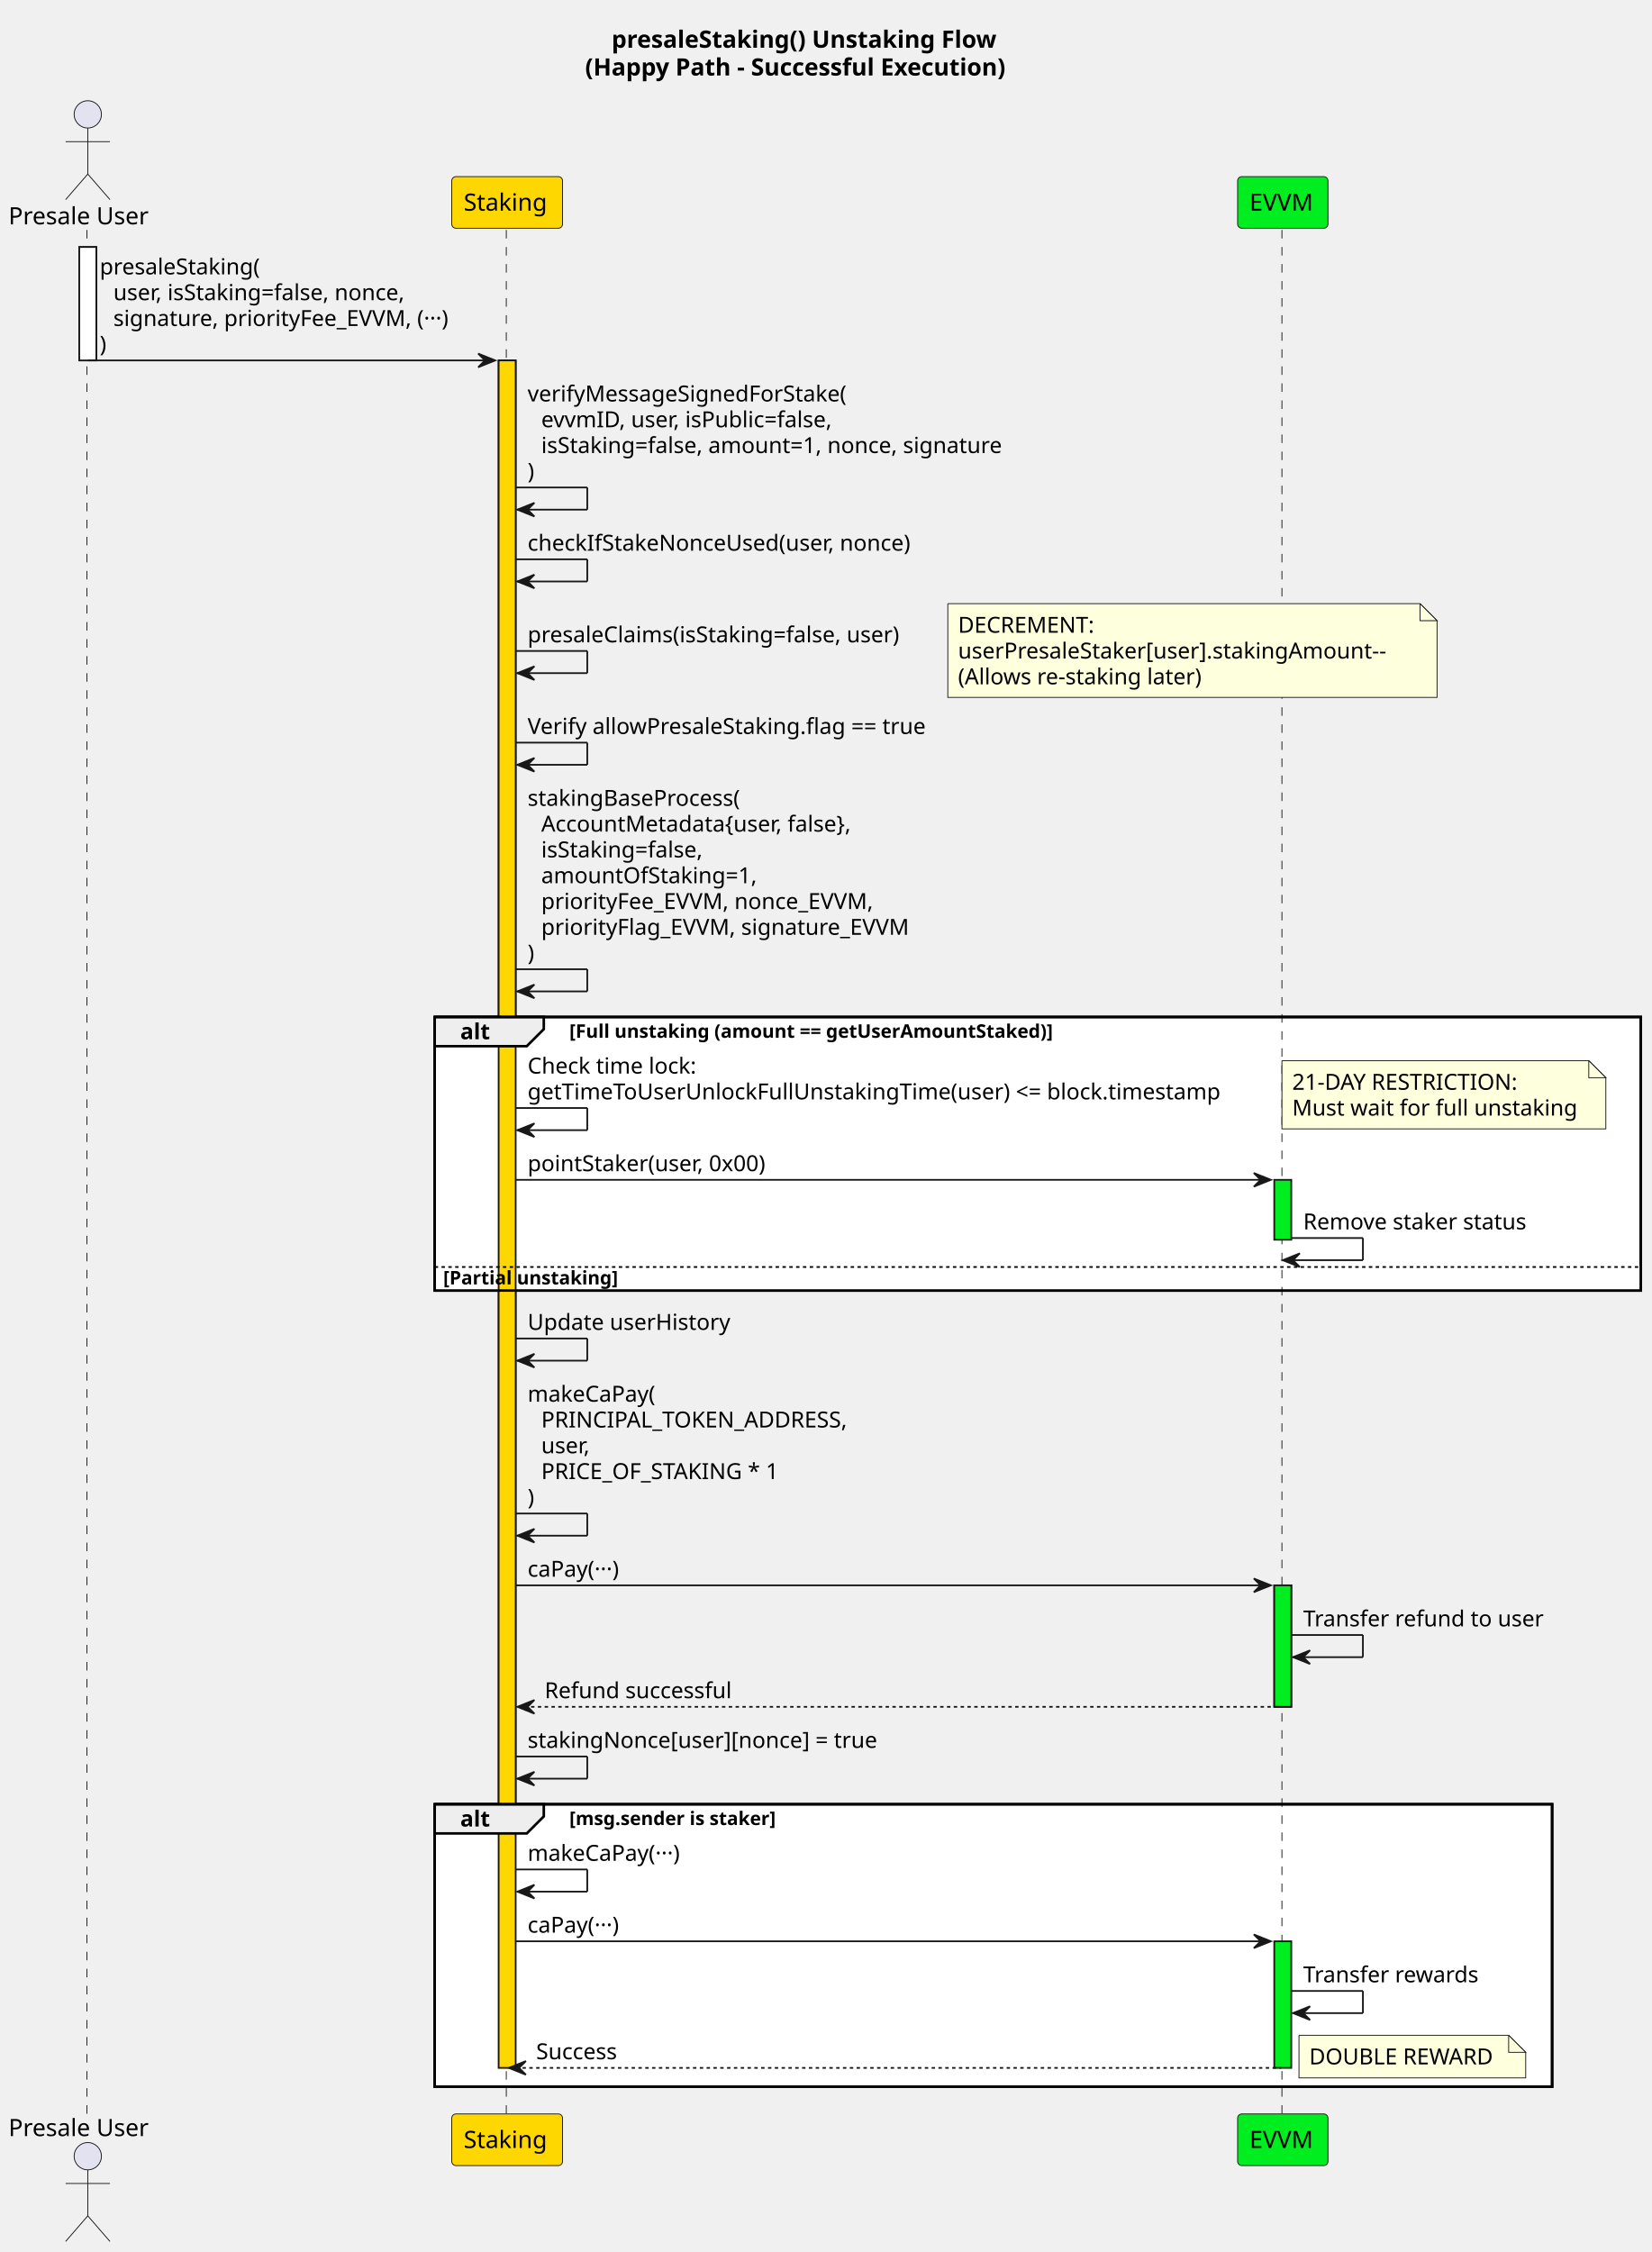
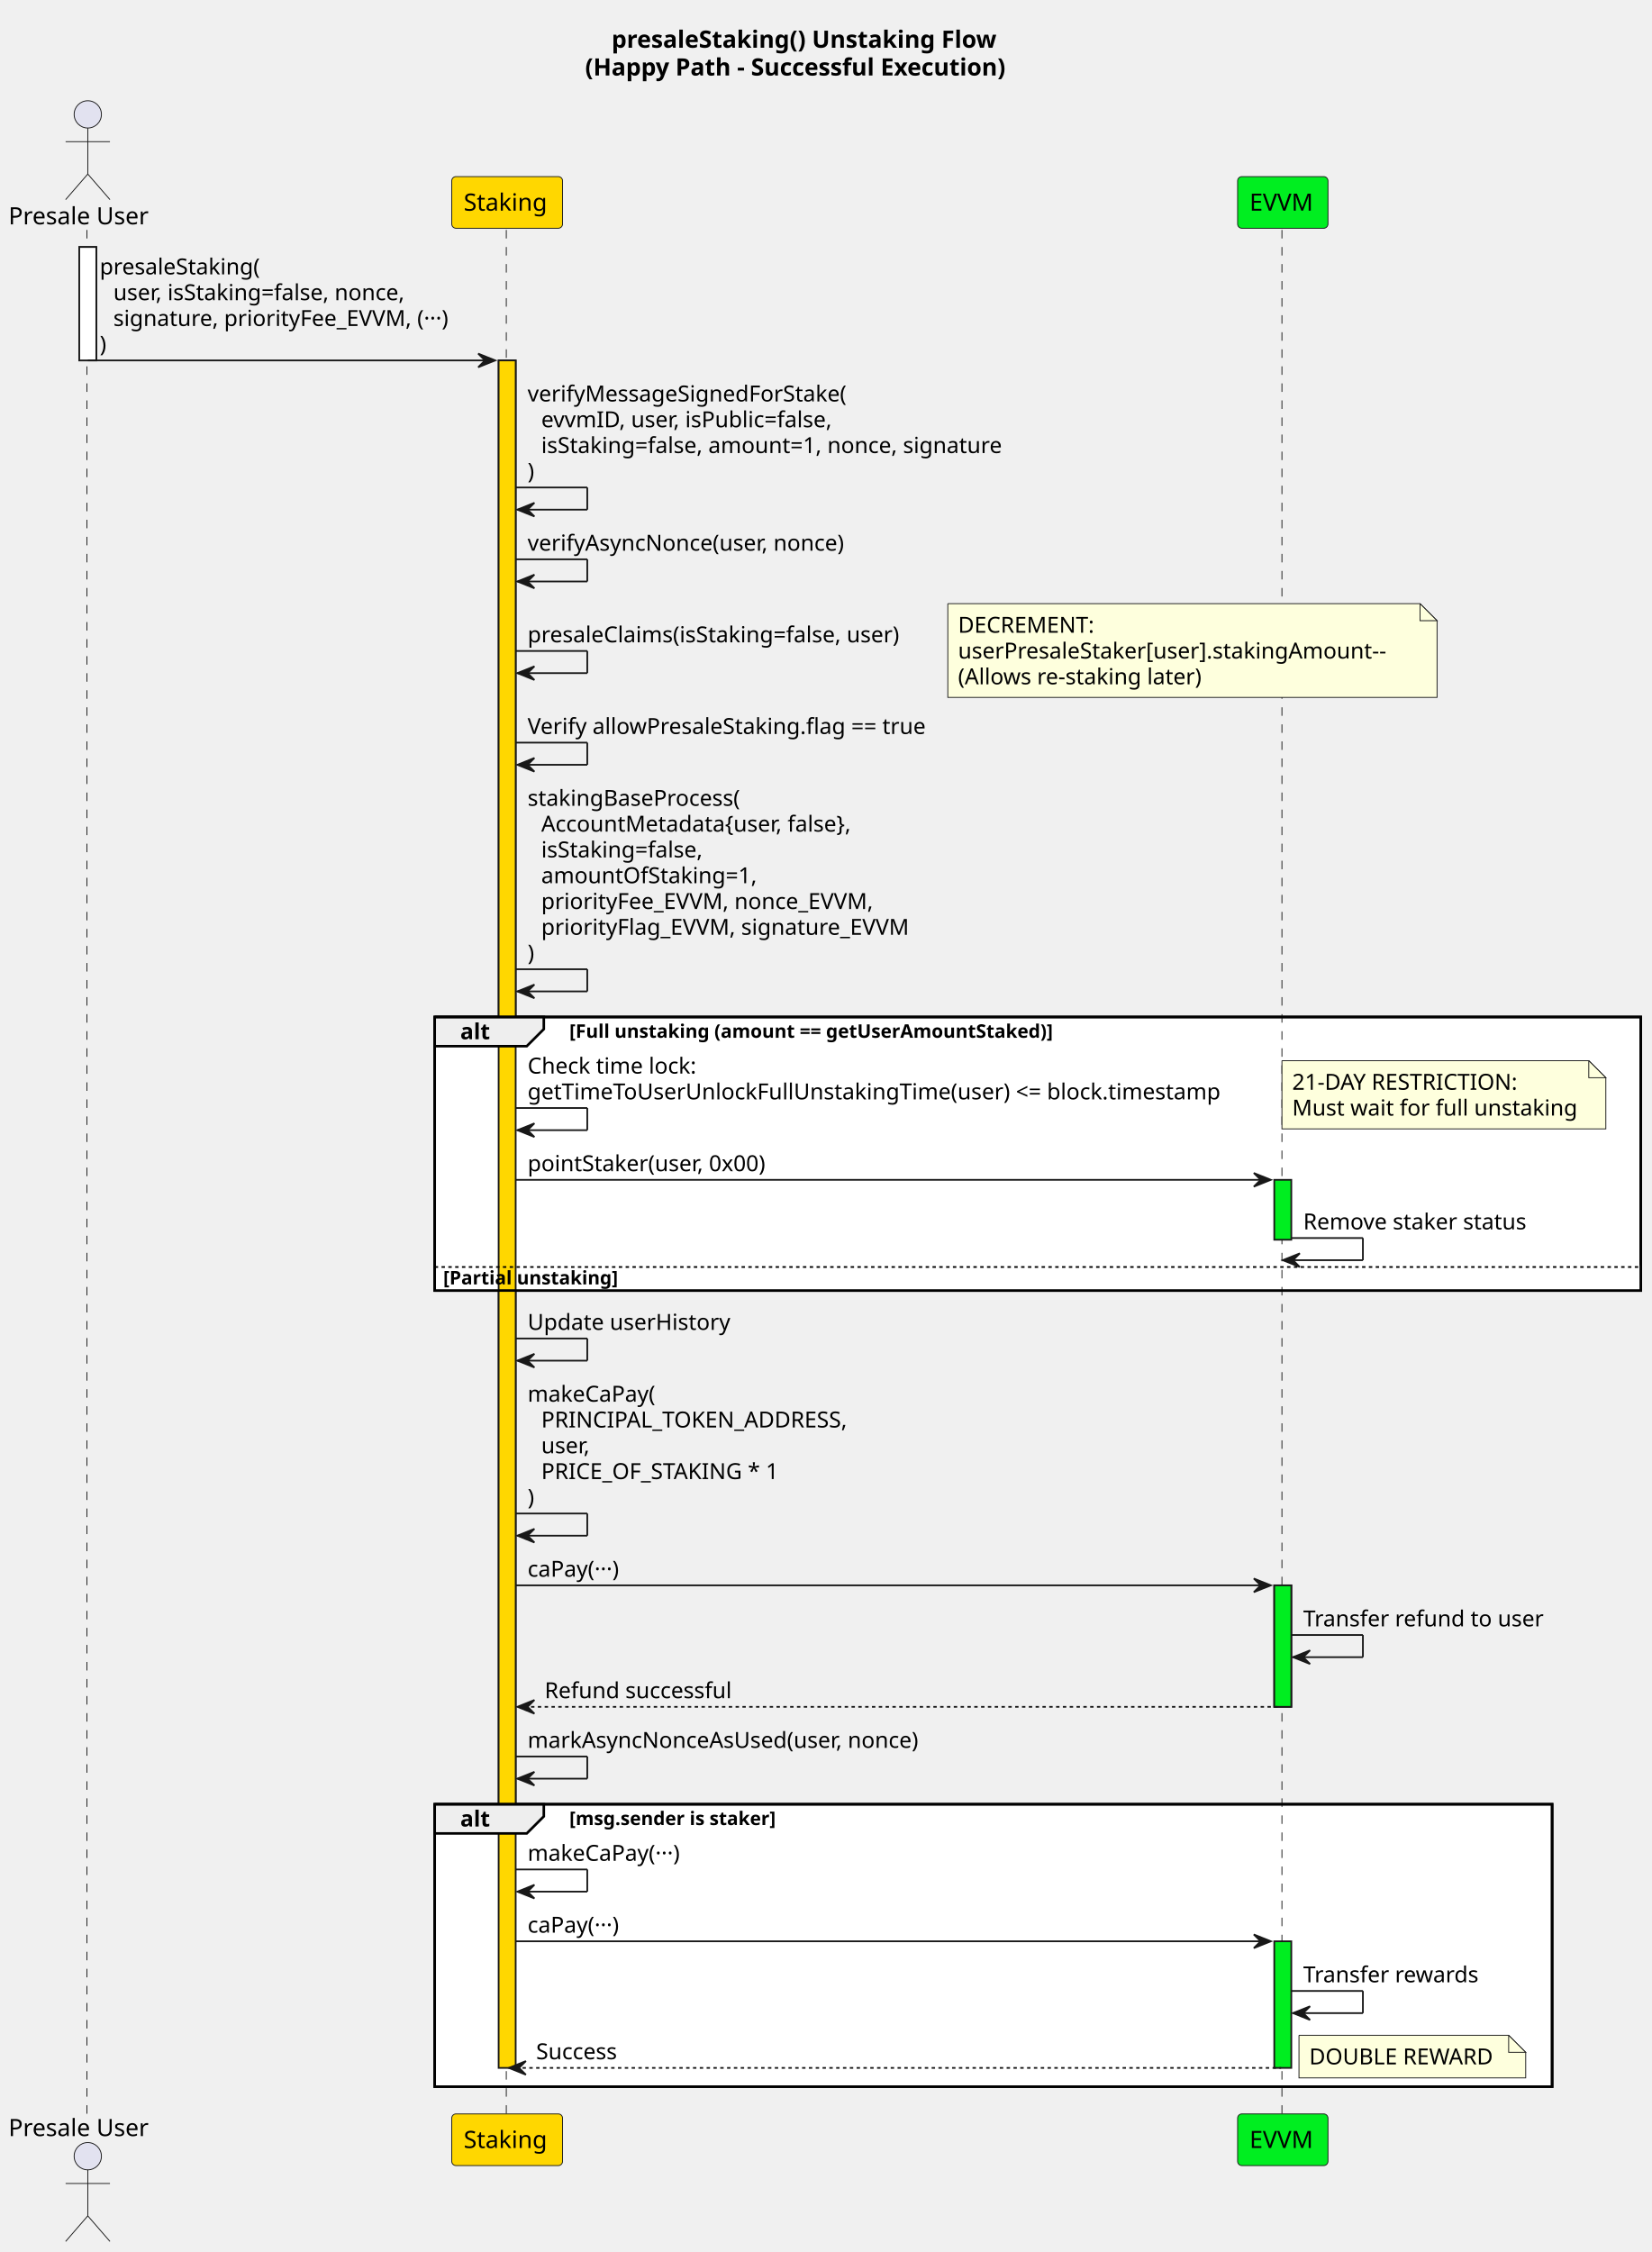
<svg xmlns="http://www.w3.org/2000/svg" contentStyleType="text/css" height="1321px" preserveAspectRatio="none" style="width:969px;height:1321px;background:#FFFFFF;" version="1.1" viewBox="0 0 969 1321" width="969px" zoomAndPan="magnify">
  <defs />
  <g>
    <text fill="#000000" font-family="sans-serif" font-size="14" font-weight="bold" lengthAdjust="spacing" textLength="254" x="358.75" y="27.995">presaleStaking() Unstaking Flow</text>
    <text fill="#000000" font-family="sans-serif" font-size="14" font-weight="bold" lengthAdjust="spacing" textLength="285" x="343.25" y="44.292">(Happy Path - Successful Execution)</text>
    <rect fill="#FFFFFF" height="66.531" style="stroke:#181818;stroke-width:1.0;" width="10" x="46.5" y="144.891" />
    <rect fill="#FFD700" height="1001.586" style="stroke:#181818;stroke-width:1.0;" width="10" x="292.5" y="211.422" />
    <rect fill="#00EE20" height="35.133" style="stroke:#181818;stroke-width:1.0;" width="10" x="747.5" y="692.078" />
    <rect fill="#00EE20" height="71.266" style="stroke:#181818;stroke-width:1.0;" width="10" x="747.5" y="929.945" />
    <rect fill="#00EE20" height="74.266" style="stroke:#181818;stroke-width:1.0;" width="10" x="747.5" y="1138.742" />
    <rect fill="#FFFFFF" height="160.469" style="stroke:#000000;stroke-width:1.5;" width="707.5" x="255" y="596.547" />
    <rect fill="#FFFFFF" height="14.805" style="stroke:none;stroke-width:1.0;" width="707.5" x="255" y="742.211" />
    <rect fill="#FFFFFF" height="165.664" style="stroke:#000000;stroke-width:1.5;" width="655.5" x="255" y="1058.344" />
    <line style="stroke:#181818;stroke-width:0.5;stroke-dasharray:5.0,5.0;" x1="51" x2="51" y1="134.891" y2="1241.008" />
    <line style="stroke:#181818;stroke-width:0.5;stroke-dasharray:5.0,5.0;" x1="297" x2="297" y1="134.891" y2="1241.008" />
    <line style="stroke:#181818;stroke-width:0.5;stroke-dasharray:5.0,5.0;" x1="752" x2="752" y1="134.891" y2="1241.008" />
    <text fill="#000000" font-family="sans-serif" font-size="14" lengthAdjust="spacing" textLength="87" x="5" y="131.589">Presale User</text>
    <ellipse cx="51.5" cy="67.094" fill="#E2E2F0" rx="8" ry="8" style="stroke:#181818;stroke-width:0.5;" />
    <path d="M51.5,75.094 L51.5,102.094 M38.5,83.094 L64.5,83.094 M51.5,102.094 L38.5,117.094 M51.5,102.094 L64.5,117.094 " fill="none" style="stroke:#181818;stroke-width:0.5;" />
    <text fill="#000000" font-family="sans-serif" font-size="14" lengthAdjust="spacing" textLength="87" x="5" y="1253.003">Presale User</text>
    <ellipse cx="51.5" cy="1264.805" fill="#E2E2F0" rx="8" ry="8" style="stroke:#181818;stroke-width:0.5;" />
    <path d="M51.5,1272.805 L51.5,1299.805 M38.5,1280.805 L64.5,1280.805 M51.5,1299.805 L38.5,1314.805 M51.5,1299.805 L64.5,1314.805 " fill="none" style="stroke:#181818;stroke-width:0.5;" />
    <rect fill="#FFD700" height="30.297" rx="2.5" ry="2.5" style="stroke:#181818;stroke-width:0.5;" width="65" x="265" y="103.594" />
    <text fill="#000000" font-family="sans-serif" font-size="14" lengthAdjust="spacing" textLength="51" x="272" y="123.589">Staking</text>
    <rect fill="#FFD700" height="30.297" rx="2.5" ry="2.5" style="stroke:#181818;stroke-width:0.5;" width="65" x="265" y="1240.008" />
    <text fill="#000000" font-family="sans-serif" font-size="14" lengthAdjust="spacing" textLength="51" x="272" y="1260.003">Staking</text>
    <rect fill="#00EE20" height="30.297" rx="2.5" ry="2.5" style="stroke:#181818;stroke-width:0.5;" width="53" x="726" y="103.594" />
    <text fill="#000000" font-family="sans-serif" font-size="14" lengthAdjust="spacing" textLength="39" x="733" y="123.589">EVVM</text>
    <rect fill="#00EE20" height="30.297" rx="2.5" ry="2.5" style="stroke:#181818;stroke-width:0.5;" width="53" x="726" y="1240.008" />
    <text fill="#000000" font-family="sans-serif" font-size="14" lengthAdjust="spacing" textLength="39" x="733" y="1260.003">EVVM</text>
    <rect fill="#FFFFFF" height="66.531" style="stroke:#181818;stroke-width:1.0;" width="10" x="46.5" y="144.891" />
    <rect fill="#FFD700" height="1001.586" style="stroke:#181818;stroke-width:1.0;" width="10" x="292.5" y="211.422" />
    <rect fill="#00EE20" height="35.133" style="stroke:#181818;stroke-width:1.0;" width="10" x="747.5" y="692.078" />
    <rect fill="#00EE20" height="71.266" style="stroke:#181818;stroke-width:1.0;" width="10" x="747.5" y="929.945" />
    <rect fill="#00EE20" height="74.266" style="stroke:#181818;stroke-width:1.0;" width="10" x="747.5" y="1138.742" />
    <polygon fill="#181818" points="280.5,207.422,290.5,211.422,280.5,215.422,284.5,211.422" style="stroke:#181818;stroke-width:1.0;" />
    <line style="stroke:#181818;stroke-width:1.0;" x1="51.5" x2="286.5" y1="211.422" y2="211.422" />
    <text fill="#000000" font-family="sans-serif" font-size="13" lengthAdjust="spacing" textLength="100" x="58.5" y="160.958">presaleStaking(</text>
    <text fill="#000000" font-family="sans-serif" font-size="13" lengthAdjust="spacing" textLength="186" x="66.5" y="176.09">user, isStaking=false, nonce,</text>
    <text fill="#000000" font-family="sans-serif" font-size="13" lengthAdjust="spacing" textLength="209" x="66.5" y="191.223">signature, priorityFee_EVVM, (···)</text>
    <text fill="#000000" font-family="sans-serif" font-size="13" lengthAdjust="spacing" textLength="5" x="58.5" y="206.356">)</text>
    <line style="stroke:#181818;stroke-width:1.0;" x1="302.5" x2="344.5" y1="285.953" y2="285.953" />
    <line style="stroke:#181818;stroke-width:1.0;" x1="344.5" x2="344.5" y1="285.953" y2="298.953" />
    <line style="stroke:#181818;stroke-width:1.0;" x1="303.5" x2="344.5" y1="298.953" y2="298.953" />
    <polygon fill="#181818" points="313.5,294.953,303.5,298.953,313.5,302.953,309.5,298.953" style="stroke:#181818;stroke-width:1.0;" />
    <text fill="#000000" font-family="sans-serif" font-size="13" lengthAdjust="spacing" textLength="197" x="309.5" y="235.489">verifyMessageSignedForStake(</text>
    <text fill="#000000" font-family="sans-serif" font-size="13" lengthAdjust="spacing" textLength="184" x="317.5" y="250.622">evvmID, user, isPublic=false,</text>
    <text fill="#000000" font-family="sans-serif" font-size="13" lengthAdjust="spacing" textLength="291" x="317.5" y="265.754">isStaking=false, amount=1, nonce, signature</text>
    <text fill="#000000" font-family="sans-serif" font-size="13" lengthAdjust="spacing" textLength="5" x="309.5" y="280.887">)</text>
    <line style="stroke:#181818;stroke-width:1.0;" x1="302.5" x2="344.5" y1="328.086" y2="328.086" />
    <line style="stroke:#181818;stroke-width:1.0;" x1="344.5" x2="344.5" y1="328.086" y2="341.086" />
    <line style="stroke:#181818;stroke-width:1.0;" x1="303.5" x2="344.5" y1="341.086" y2="341.086" />
    <polygon fill="#181818" points="313.5,337.086,303.5,341.086,313.5,345.086,309.5,341.086" style="stroke:#181818;stroke-width:1.0;" />
-     <text fill="#000000" font-family="sans-serif" font-size="13" lengthAdjust="spacing" textLength="240" x="309.5" y="323.02">checkIfStakeNonceUsed(user, nonce)</text>
+     <text fill="#000000" font-family="sans-serif" font-size="13" lengthAdjust="spacing" textLength="240" x="309.5" y="323.02">verifyAsyncNonce(user, nonce)</text>
    <line style="stroke:#181818;stroke-width:1.0;" x1="302.5" x2="344.5" y1="381.852" y2="381.852" />
    <line style="stroke:#181818;stroke-width:1.0;" x1="344.5" x2="344.5" y1="381.852" y2="394.852" />
    <line style="stroke:#181818;stroke-width:1.0;" x1="303.5" x2="344.5" y1="394.852" y2="394.852" />
    <polygon fill="#181818" points="313.5,390.852,303.5,394.852,313.5,398.852,309.5,394.852" style="stroke:#181818;stroke-width:1.0;" />
    <text fill="#000000" font-family="sans-serif" font-size="13" lengthAdjust="spacing" textLength="235" x="309.5" y="376.786">presaleClaims(isStaking=false, user)</text>
    <path d="M556,354.086 L556,409.086 L843,409.086 L843,364.086 L833,354.086 L556,354.086 " fill="#FEFFDD" style="stroke:#181818;stroke-width:0.5;" />
    <path d="M833,354.086 L833,364.086 L843,364.086 L833,354.086 " fill="#FEFFDD" style="stroke:#181818;stroke-width:0.5;" />
    <text fill="#000000" font-family="sans-serif" font-size="13" lengthAdjust="spacing" textLength="83" x="562" y="371.153">DECREMENT:</text>
    <text fill="#000000" font-family="sans-serif" font-size="13" lengthAdjust="spacing" textLength="266" x="562" y="386.286">userPresaleStaker[user].stakingAmount--</text>
    <text fill="#000000" font-family="sans-serif" font-size="13" lengthAdjust="spacing" textLength="150" x="562" y="401.418">(Allows re-staking later)</text>
    <line style="stroke:#181818;stroke-width:1.0;" x1="302.5" x2="344.5" y1="435.617" y2="435.617" />
    <line style="stroke:#181818;stroke-width:1.0;" x1="344.5" x2="344.5" y1="435.617" y2="448.617" />
    <line style="stroke:#181818;stroke-width:1.0;" x1="303.5" x2="344.5" y1="448.617" y2="448.617" />
    <polygon fill="#181818" points="313.5,444.617,303.5,448.617,313.5,452.617,309.5,448.617" style="stroke:#181818;stroke-width:1.0;" />
    <text fill="#000000" font-family="sans-serif" font-size="13" lengthAdjust="spacing" textLength="249" x="309.5" y="430.551">Verify allowPresaleStaking.flag == true</text>
    <line style="stroke:#181818;stroke-width:1.0;" x1="302.5" x2="344.5" y1="568.547" y2="568.547" />
    <line style="stroke:#181818;stroke-width:1.0;" x1="344.5" x2="344.5" y1="568.547" y2="581.547" />
    <line style="stroke:#181818;stroke-width:1.0;" x1="303.5" x2="344.5" y1="581.547" y2="581.547" />
    <polygon fill="#181818" points="313.5,577.547,303.5,581.547,313.5,585.547,309.5,581.547" style="stroke:#181818;stroke-width:1.0;" />
    <text fill="#000000" font-family="sans-serif" font-size="13" lengthAdjust="spacing" textLength="133" x="309.5" y="472.684">stakingBaseProcess(</text>
    <text fill="#000000" font-family="sans-serif" font-size="13" lengthAdjust="spacing" textLength="199" x="317.5" y="487.817">AccountMetadata{user, false},</text>
    <text fill="#000000" font-family="sans-serif" font-size="13" lengthAdjust="spacing" textLength="103" x="317.5" y="502.95">isStaking=false,</text>
    <text fill="#000000" font-family="sans-serif" font-size="13" lengthAdjust="spacing" textLength="135" x="317.5" y="518.082">amountOfStaking=1,</text>
    <text fill="#000000" font-family="sans-serif" font-size="13" lengthAdjust="spacing" textLength="206" x="317.5" y="533.215">priorityFee_EVVM, nonce_EVVM,</text>
    <text fill="#000000" font-family="sans-serif" font-size="13" lengthAdjust="spacing" textLength="226" x="317.5" y="548.348">priorityFlag_EVVM, signature_EVVM</text>
    <text fill="#000000" font-family="sans-serif" font-size="13" lengthAdjust="spacing" textLength="5" x="309.5" y="563.481">)</text>
    <path d="M255,596.547 L319,596.547 L319,603.68 L309,613.68 L255,613.68 L255,596.547 " fill="#EEEEEE" style="stroke:#000000;stroke-width:1.5;" />
    <rect fill="none" height="160.469" style="stroke:#000000;stroke-width:1.5;" width="707.5" x="255" y="596.547" />
    <text fill="#000000" font-family="sans-serif" font-size="13" font-weight="bold" lengthAdjust="spacing" textLength="19" x="270" y="609.614">alt</text>
    <text fill="#000000" font-family="sans-serif" font-size="11" font-weight="bold" lengthAdjust="spacing" textLength="331" x="334" y="608.757">[Full unstaking (amount == getUserAmountStaked)]</text>
    <line style="stroke:#181818;stroke-width:1.0;" x1="302.5" x2="344.5" y1="649.945" y2="649.945" />
    <line style="stroke:#181818;stroke-width:1.0;" x1="344.5" x2="344.5" y1="649.945" y2="662.945" />
    <line style="stroke:#181818;stroke-width:1.0;" x1="303.5" x2="344.5" y1="662.945" y2="662.945" />
    <polygon fill="#181818" points="313.5,658.945,303.5,662.945,313.5,666.945,309.5,662.945" style="stroke:#181818;stroke-width:1.0;" />
    <text fill="#000000" font-family="sans-serif" font-size="13" lengthAdjust="spacing" textLength="105" x="309.5" y="629.747">Check time lock:</text>
    <text fill="#000000" font-family="sans-serif" font-size="13" lengthAdjust="spacing" textLength="431" x="309.5" y="644.879">getTimeToUserUnlockFullUnstakingTime(user) &lt;= block.timestamp</text>
    <path d="M752,622.18 L752,662.18 L942,662.18 L942,632.18 L932,622.18 L752,622.18 " fill="#FEFFDD" style="stroke:#181818;stroke-width:0.5;" />
    <path d="M932,622.18 L932,632.18 L942,632.18 L932,622.18 " fill="#FEFFDD" style="stroke:#181818;stroke-width:0.5;" />
    <text fill="#000000" font-family="sans-serif" font-size="13" lengthAdjust="spacing" textLength="137" x="758" y="639.247">21-DAY RESTRICTION:</text>
    <text fill="#000000" font-family="sans-serif" font-size="13" lengthAdjust="spacing" textLength="169" x="758" y="654.379">Must wait for full unstaking</text>
    <polygon fill="#181818" points="735.5,688.078,745.5,692.078,735.5,696.078,739.5,692.078" style="stroke:#181818;stroke-width:1.0;" />
    <line style="stroke:#181818;stroke-width:1.0;" x1="302.5" x2="741.5" y1="692.078" y2="692.078" />
    <text fill="#000000" font-family="sans-serif" font-size="13" lengthAdjust="spacing" textLength="151" x="309.5" y="687.012">pointStaker(user, 0x00)</text>
    <line style="stroke:#181818;stroke-width:1.0;" x1="757.5" x2="799.5" y1="726.211" y2="726.211" />
    <line style="stroke:#181818;stroke-width:1.0;" x1="799.5" x2="799.5" y1="726.211" y2="739.211" />
    <line style="stroke:#181818;stroke-width:1.0;" x1="752.5" x2="799.5" y1="739.211" y2="739.211" />
    <polygon fill="#181818" points="762.5,735.211,752.5,739.211,762.5,743.211,758.5,739.211" style="stroke:#181818;stroke-width:1.0;" />
    <text fill="#000000" font-family="sans-serif" font-size="13" lengthAdjust="spacing" textLength="140" x="764.5" y="721.145">Remove staker status</text>
    <line style="stroke:#000000;stroke-width:1.0;stroke-dasharray:2.0,2.0;" x1="255" x2="962.5" y1="743.211" y2="743.211" />
    <text fill="#000000" font-family="sans-serif" font-size="11" font-weight="bold" lengthAdjust="spacing" textLength="119" x="260" y="753.421">[Partial unstaking]</text>
    <line style="stroke:#181818;stroke-width:1.0;" x1="302.5" x2="344.5" y1="785.148" y2="785.148" />
    <line style="stroke:#181818;stroke-width:1.0;" x1="344.5" x2="344.5" y1="785.148" y2="798.148" />
    <line style="stroke:#181818;stroke-width:1.0;" x1="303.5" x2="344.5" y1="798.148" y2="798.148" />
    <polygon fill="#181818" points="313.5,794.148,303.5,798.148,313.5,802.148,309.5,798.148" style="stroke:#181818;stroke-width:1.0;" />
    <text fill="#000000" font-family="sans-serif" font-size="13" lengthAdjust="spacing" textLength="124" x="309.5" y="780.082">Update userHistory</text>
    <line style="stroke:#181818;stroke-width:1.0;" x1="302.5" x2="344.5" y1="887.812" y2="887.812" />
    <line style="stroke:#181818;stroke-width:1.0;" x1="344.5" x2="344.5" y1="887.812" y2="900.812" />
    <line style="stroke:#181818;stroke-width:1.0;" x1="303.5" x2="344.5" y1="900.812" y2="900.812" />
    <polygon fill="#181818" points="313.5,896.812,303.5,900.812,313.5,904.812,309.5,900.812" style="stroke:#181818;stroke-width:1.0;" />
    <text fill="#000000" font-family="sans-serif" font-size="13" lengthAdjust="spacing" textLength="81" x="309.5" y="822.215">makeCaPay(</text>
    <text fill="#000000" font-family="sans-serif" font-size="13" lengthAdjust="spacing" textLength="189" x="317.5" y="837.348">PRINCIPAL_TOKEN_ADDRESS,</text>
    <text fill="#000000" font-family="sans-serif" font-size="13" lengthAdjust="spacing" textLength="32" x="317.5" y="852.481">user,</text>
    <text fill="#000000" font-family="sans-serif" font-size="13" lengthAdjust="spacing" textLength="146" x="317.5" y="867.614">PRICE_OF_STAKING * 1</text>
    <text fill="#000000" font-family="sans-serif" font-size="13" lengthAdjust="spacing" textLength="5" x="309.5" y="882.747">)</text>
    <polygon fill="#181818" points="735.5,925.945,745.5,929.945,735.5,933.945,739.5,929.945" style="stroke:#181818;stroke-width:1.0;" />
    <line style="stroke:#181818;stroke-width:1.0;" x1="302.5" x2="741.5" y1="929.945" y2="929.945" />
    <text fill="#000000" font-family="sans-serif" font-size="13" lengthAdjust="spacing" textLength="60" x="309.5" y="924.879">caPay(···)</text>
    <line style="stroke:#181818;stroke-width:1.0;" x1="757.5" x2="799.5" y1="959.078" y2="959.078" />
    <line style="stroke:#181818;stroke-width:1.0;" x1="799.5" x2="799.5" y1="959.078" y2="972.078" />
    <line style="stroke:#181818;stroke-width:1.0;" x1="758.5" x2="799.5" y1="972.078" y2="972.078" />
    <polygon fill="#181818" points="768.5,968.078,758.5,972.078,768.5,976.078,764.5,972.078" style="stroke:#181818;stroke-width:1.0;" />
    <text fill="#000000" font-family="sans-serif" font-size="13" lengthAdjust="spacing" textLength="146" x="764.5" y="954.012">Transfer refund to user</text>
    <polygon fill="#181818" points="313.5,997.211,303.5,1001.211,313.5,1005.211,309.5,1001.211" style="stroke:#181818;stroke-width:1.0;" />
    <line style="stroke:#181818;stroke-width:1.0;stroke-dasharray:2.0,2.0;" x1="307.5" x2="751.5" y1="1001.211" y2="1001.211" />
    <text fill="#000000" font-family="sans-serif" font-size="13" lengthAdjust="spacing" textLength="114" x="319.5" y="996.145">Refund successful</text>
    <line style="stroke:#181818;stroke-width:1.0;" x1="302.5" x2="344.5" y1="1030.344" y2="1030.344" />
    <line style="stroke:#181818;stroke-width:1.0;" x1="344.5" x2="344.5" y1="1030.344" y2="1043.344" />
    <line style="stroke:#181818;stroke-width:1.0;" x1="303.5" x2="344.5" y1="1043.344" y2="1043.344" />
    <polygon fill="#181818" points="313.5,1039.344,303.5,1043.344,313.5,1047.344,309.5,1043.344" style="stroke:#181818;stroke-width:1.0;" />
-     <text fill="#000000" font-family="sans-serif" font-size="13" lengthAdjust="spacing" textLength="219" x="309.5" y="1025.278">stakingNonce[user][nonce] = true</text>
+     <text fill="#000000" font-family="sans-serif" font-size="13" lengthAdjust="spacing" textLength="219" x="309.5" y="1025.278">markAsyncNonceAsUsed(user, nonce)</text>
    <path d="M255,1058.344 L319,1058.344 L319,1065.477 L309,1075.477 L255,1075.477 L255,1058.344 " fill="#EEEEEE" style="stroke:#000000;stroke-width:1.5;" />
    <rect fill="none" height="165.664" style="stroke:#000000;stroke-width:1.5;" width="655.5" x="255" y="1058.344" />
    <text fill="#000000" font-family="sans-serif" font-size="13" font-weight="bold" lengthAdjust="spacing" textLength="19" x="270" y="1071.411">alt</text>
    <text fill="#000000" font-family="sans-serif" font-size="11" font-weight="bold" lengthAdjust="spacing" textLength="143" x="334" y="1070.554">[msg.sender is staker]</text>
    <line style="stroke:#181818;stroke-width:1.0;" x1="302.5" x2="344.5" y1="1096.609" y2="1096.609" />
    <line style="stroke:#181818;stroke-width:1.0;" x1="344.5" x2="344.5" y1="1096.609" y2="1109.609" />
    <line style="stroke:#181818;stroke-width:1.0;" x1="303.5" x2="344.5" y1="1109.609" y2="1109.609" />
    <polygon fill="#181818" points="313.5,1105.609,303.5,1109.609,313.5,1113.609,309.5,1109.609" style="stroke:#181818;stroke-width:1.0;" />
    <text fill="#000000" font-family="sans-serif" font-size="13" lengthAdjust="spacing" textLength="98" x="309.5" y="1091.543">makeCaPay(···)</text>
    <polygon fill="#181818" points="735.5,1134.742,745.5,1138.742,735.5,1142.742,739.5,1138.742" style="stroke:#181818;stroke-width:1.0;" />
    <line style="stroke:#181818;stroke-width:1.0;" x1="302.5" x2="741.5" y1="1138.742" y2="1138.742" />
    <text fill="#000000" font-family="sans-serif" font-size="13" lengthAdjust="spacing" textLength="60" x="309.5" y="1133.676">caPay(···)</text>
    <line style="stroke:#181818;stroke-width:1.0;" x1="757.5" x2="799.5" y1="1167.875" y2="1167.875" />
    <line style="stroke:#181818;stroke-width:1.0;" x1="799.5" x2="799.5" y1="1167.875" y2="1180.875" />
    <line style="stroke:#181818;stroke-width:1.0;" x1="758.5" x2="799.5" y1="1180.875" y2="1180.875" />
    <polygon fill="#181818" points="768.5,1176.875,758.5,1180.875,768.5,1184.875,764.5,1180.875" style="stroke:#181818;stroke-width:1.0;" />
    <text fill="#000000" font-family="sans-serif" font-size="13" lengthAdjust="spacing" textLength="106" x="764.5" y="1162.809">Transfer rewards</text>
    <polygon fill="#181818" points="308.5,1209.008,298.5,1213.008,308.5,1217.008,304.5,1213.008" style="stroke:#181818;stroke-width:1.0;" />
    <line style="stroke:#181818;stroke-width:1.0;stroke-dasharray:2.0,2.0;" x1="302.5" x2="751.5" y1="1213.008" y2="1213.008" />
    <text fill="#000000" font-family="sans-serif" font-size="13" lengthAdjust="spacing" textLength="53" x="314.5" y="1207.942">Success</text>
    <path d="M762,1193.875 L762,1218.875 L895,1218.875 L895,1203.875 L885,1193.875 L762,1193.875 " fill="#FEFFDD" style="stroke:#181818;stroke-width:0.5;" />
    <path d="M885,1193.875 L885,1203.875 L895,1203.875 L885,1193.875 " fill="#FEFFDD" style="stroke:#181818;stroke-width:0.5;" />
    <text fill="#000000" font-family="sans-serif" font-size="13" lengthAdjust="spacing" textLength="112" x="768" y="1210.942">DOUBLE REWARD</text>
  </g>
</svg>
